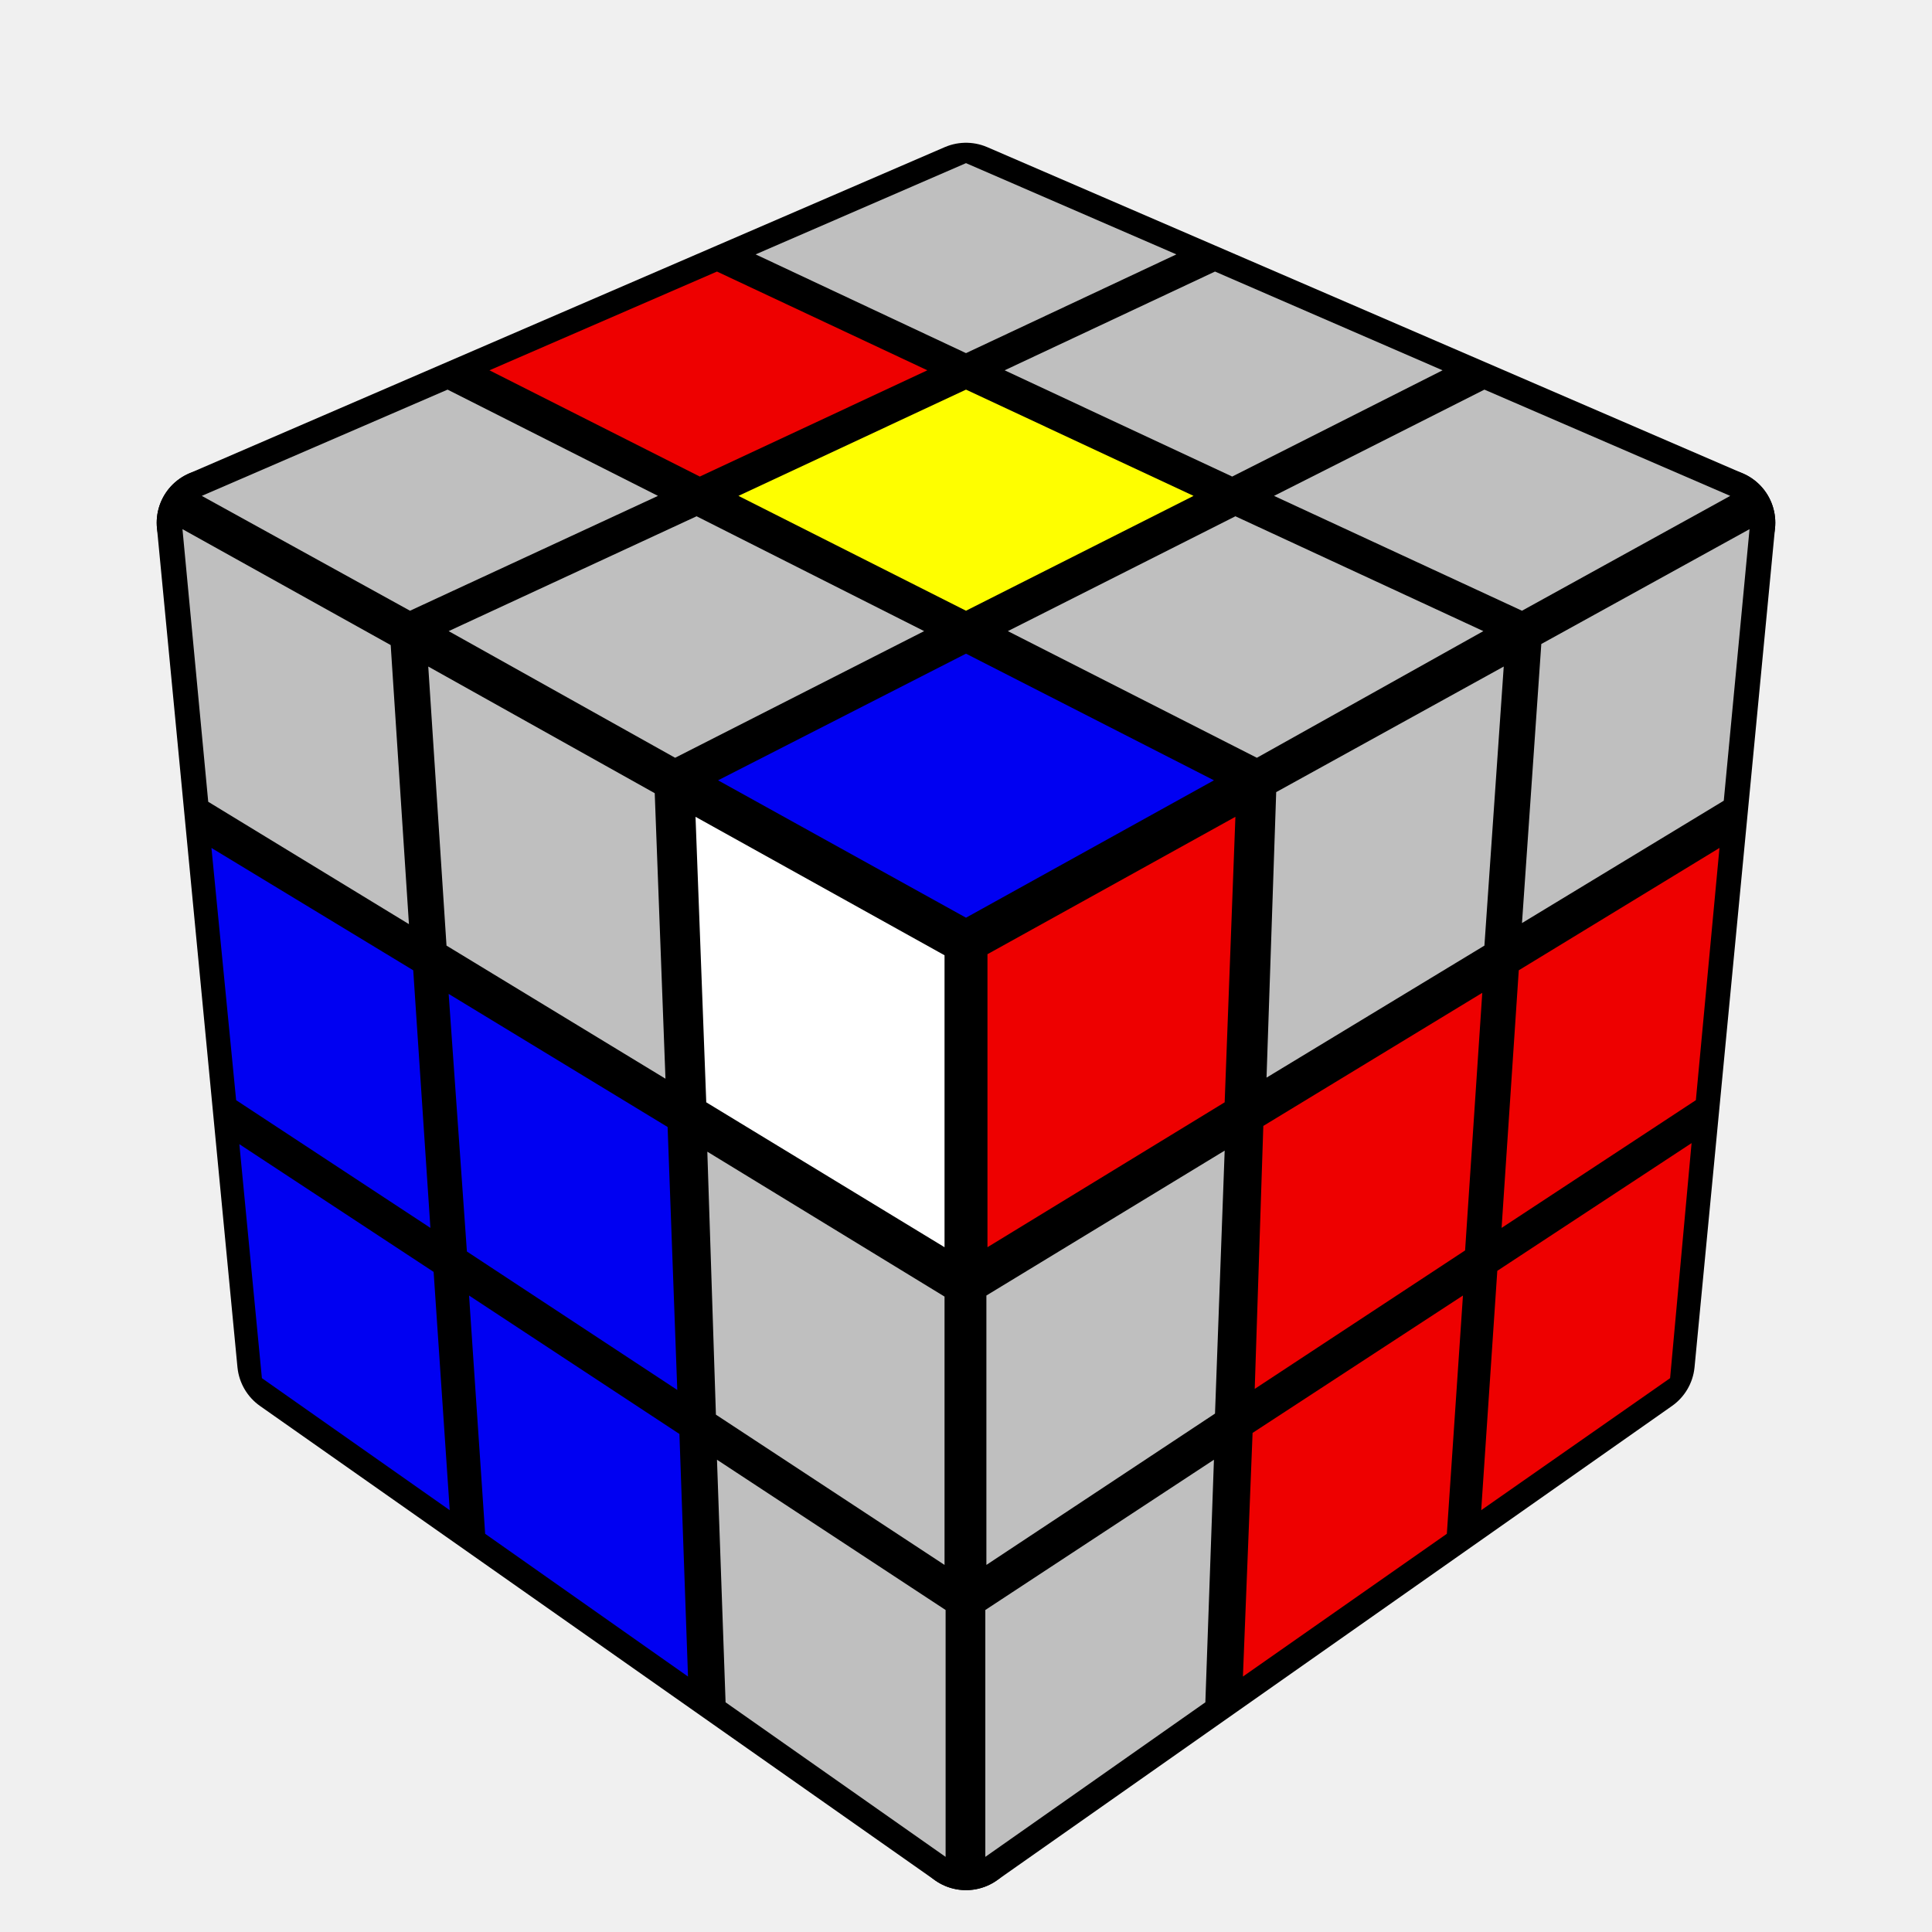
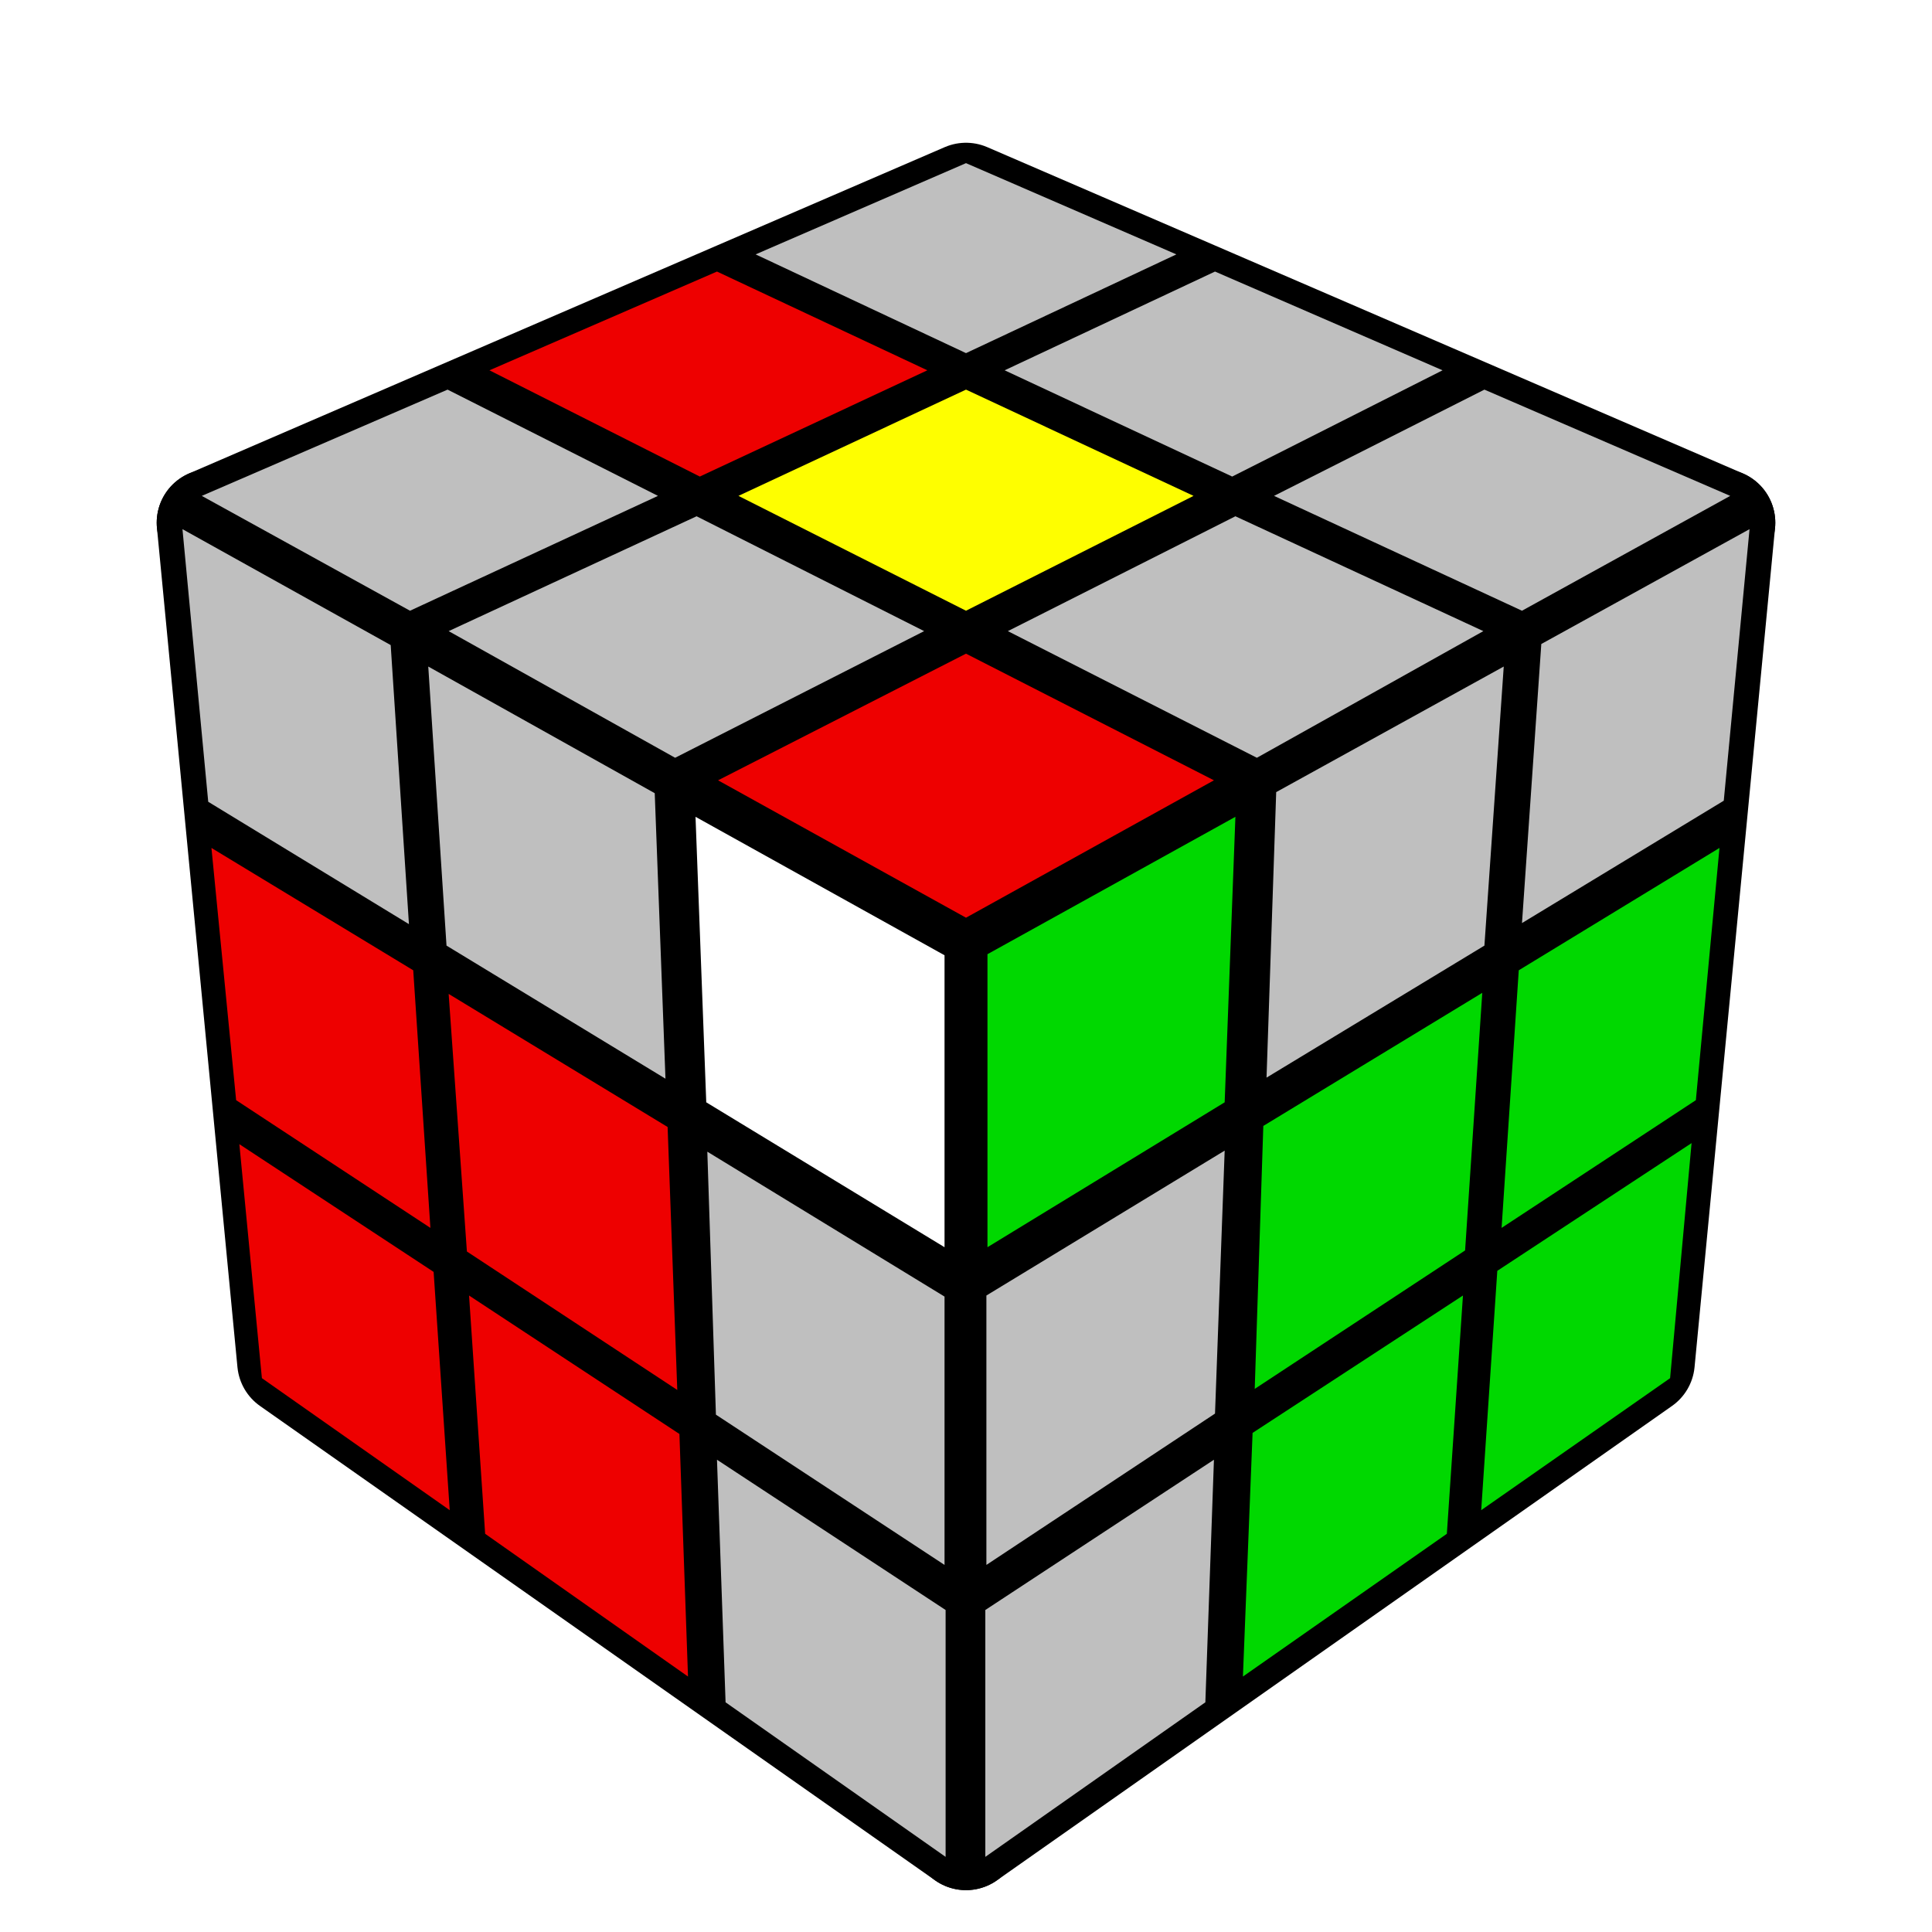
<svg xmlns="http://www.w3.org/2000/svg" version="1.1" width="300" height="300" viewBox="-0.9 -0.9 1.8 1.8">
+   <rect fill="#FFFFFF" x="-0.9" y="-0.9" width="1.8" height="1.8" />
  <g style="stroke-width:0.1;stroke-linejoin:round;opacity:1">
    <polygon fill="#000000" stroke="#000000" points="-4.9165444345E-17,-0.717 0.704,-0.413 6.3108540578E-17,-0.022 -0.704,-0.413" />
    <polygon fill="#000000" stroke="#000000" points="6.3108540578E-17,-0.022 0.704,-0.413 0.629,0.369 5.55894689594E-17,0.811" />
    <polygon fill="#000000" stroke="#000000" points="-0.704,-0.413 6.3108540578E-17,-0.022 5.55894689594E-17,0.811 -0.629,0.369" />
  </g>
  <g style="opacity:1;stroke-opacity:0.5;stroke-width:0;stroke-linejoin:round">
    <polygon fill="#BFBFBF" stroke="#000000" points="-4.94395492722E-17,-0.748 0.196,-0.663 -1.69795801266E-17,-0.571 -0.196,-0.663" />
    <polygon fill="#BFBFBF" stroke="#000000" points="0.232,-0.647 0.444,-0.555 0.248,-0.456 0.036,-0.555" />
    <polygon fill="#BFBFBF" stroke="#000000" points="0.483,-0.537 0.712,-0.438 0.518,-0.331 0.287,-0.438" />
    <polygon fill="#EE0000" stroke="#000000" points="-0.232,-0.647 -0.036,-0.555 -0.248,-0.456 -0.444,-0.555" />
    <polygon fill="#FEFE00" stroke="#000000" points="-1.19067117689E-17,-0.537 0.212,-0.438 1.31258271398E-17,-0.331 -0.212,-0.438" />
    <polygon fill="#BFBFBF" stroke="#000000" points="0.251,-0.419 0.482,-0.312 0.271,-0.194 0.039,-0.312" />
    <polygon fill="#BFBFBF" stroke="#000000" points="-0.483,-0.537 -0.287,-0.438 -0.518,-0.331 -0.712,-0.438" />
    <polygon fill="#BFBFBF" stroke="#000000" points="-0.251,-0.419 -0.039,-0.312 -0.271,-0.194 -0.482,-0.312" />
-     <polygon fill="#0000F2" stroke="#000000" points="1.92197429271E-17,-0.291 0.231,-0.173 6.32515829415E-17,-0.045 -0.231,-0.173" />
-     <polygon fill="#EE0000" stroke="#000000" points="0.02,-0.011 0.251,-0.139 0.241,0.127 0.02,0.262" />
+     <polygon fill="#EE0000" stroke="#000000" points="1.92197429271E-17,-0.291 0.231,-0.173 6.32515829415E-17,-0.045 -0.231,-0.173" />
+     <polygon fill="#00D800" stroke="#000000" points="0.02,-0.011 0.251,-0.139 0.241,0.127 0.02,0.262" />
    <polygon fill="#BFBFBF" stroke="#000000" points="0.289,-0.162 0.501,-0.279 0.483,-0.019 0.28,0.104" />
    <polygon fill="#BFBFBF" stroke="#000000" points="0.536,-0.3 0.73,-0.407 0.706,-0.154 0.518,-0.04" />
    <polygon fill="#BFBFBF" stroke="#000000" points="0.019,0.307 0.241,0.172 0.232,0.417 0.019,0.558" />
-     <polygon fill="#EE0000" stroke="#000000" points="0.277,0.149 0.481,0.025 0.465,0.265 0.269,0.394" />
-     <polygon fill="#EE0000" stroke="#000000" points="0.515,0.004 0.702,-0.11 0.68,0.125 0.499,0.244" />
+     <polygon fill="#00D800" stroke="#000000" points="0.277,0.149 0.481,0.025 0.465,0.265 0.269,0.394" />
+     <polygon fill="#00D800" stroke="#000000" points="0.515,0.004 0.702,-0.11 0.68,0.125 0.499,0.244" />
    <polygon fill="#BFBFBF" stroke="#000000" points="0.018,0.6 0.231,0.46 0.223,0.686 0.018,0.83" />
-     <polygon fill="#EE0000" stroke="#000000" points="0.267,0.435 0.463,0.307 0.448,0.529 0.258,0.662" />
-     <polygon fill="#EE0000" stroke="#000000" points="0.495,0.284 0.676,0.165 0.656,0.384 0.48,0.507" />
+     <polygon fill="#00D800" stroke="#000000" points="0.267,0.435 0.463,0.307 0.448,0.529 0.258,0.662" />
+     <polygon fill="#00D800" stroke="#000000" points="0.495,0.284 0.676,0.165 0.656,0.384 0.48,0.507" />
    <polygon fill="#BFBFBF" stroke="#000000" points="-0.73,-0.407 -0.536,-0.299 -0.519,-0.039 -0.706,-0.153" />
    <polygon fill="#BFBFBF" stroke="#000000" points="-0.501,-0.279 -0.29,-0.161 -0.28,0.105 -0.484,-0.019" />
    <polygon fill="#FFFFFF" stroke="#000000" points="-0.252,-0.139 -0.02,-0.01 -0.02,0.262 -0.242,0.127" />
-     <polygon fill="#0000F2" stroke="#000000" points="-0.703,-0.11 -0.515,0.004 -0.499,0.244 -0.68,0.125" />
-     <polygon fill="#0000F2" stroke="#000000" points="-0.482,0.026 -0.278,0.15 -0.269,0.395 -0.465,0.266" />
+     <polygon fill="#EE0000" stroke="#000000" points="-0.703,-0.11 -0.515,0.004 -0.499,0.244 -0.68,0.125" />
+     <polygon fill="#EE0000" stroke="#000000" points="-0.482,0.026 -0.278,0.15 -0.269,0.395 -0.465,0.266" />
    <polygon fill="#BFBFBF" stroke="#000000" points="-0.241,0.173 -0.02,0.308 -0.02,0.558 -0.233,0.418" />
-     <polygon fill="#0000F2" stroke="#000000" points="-0.677,0.166 -0.496,0.285 -0.481,0.507 -0.656,0.384" />
-     <polygon fill="#0000F2" stroke="#000000" points="-0.463,0.307 -0.267,0.436 -0.259,0.662 -0.448,0.529" />
+     <polygon fill="#EE0000" stroke="#000000" points="-0.677,0.166 -0.496,0.285 -0.481,0.507 -0.656,0.384" />
+     <polygon fill="#EE0000" stroke="#000000" points="-0.463,0.307 -0.267,0.436 -0.259,0.662 -0.448,0.529" />
    <polygon fill="#BFBFBF" stroke="#000000" points="-0.232,0.46 -0.019,0.6 -0.019,0.83 -0.224,0.686" />
  </g>
</svg>
